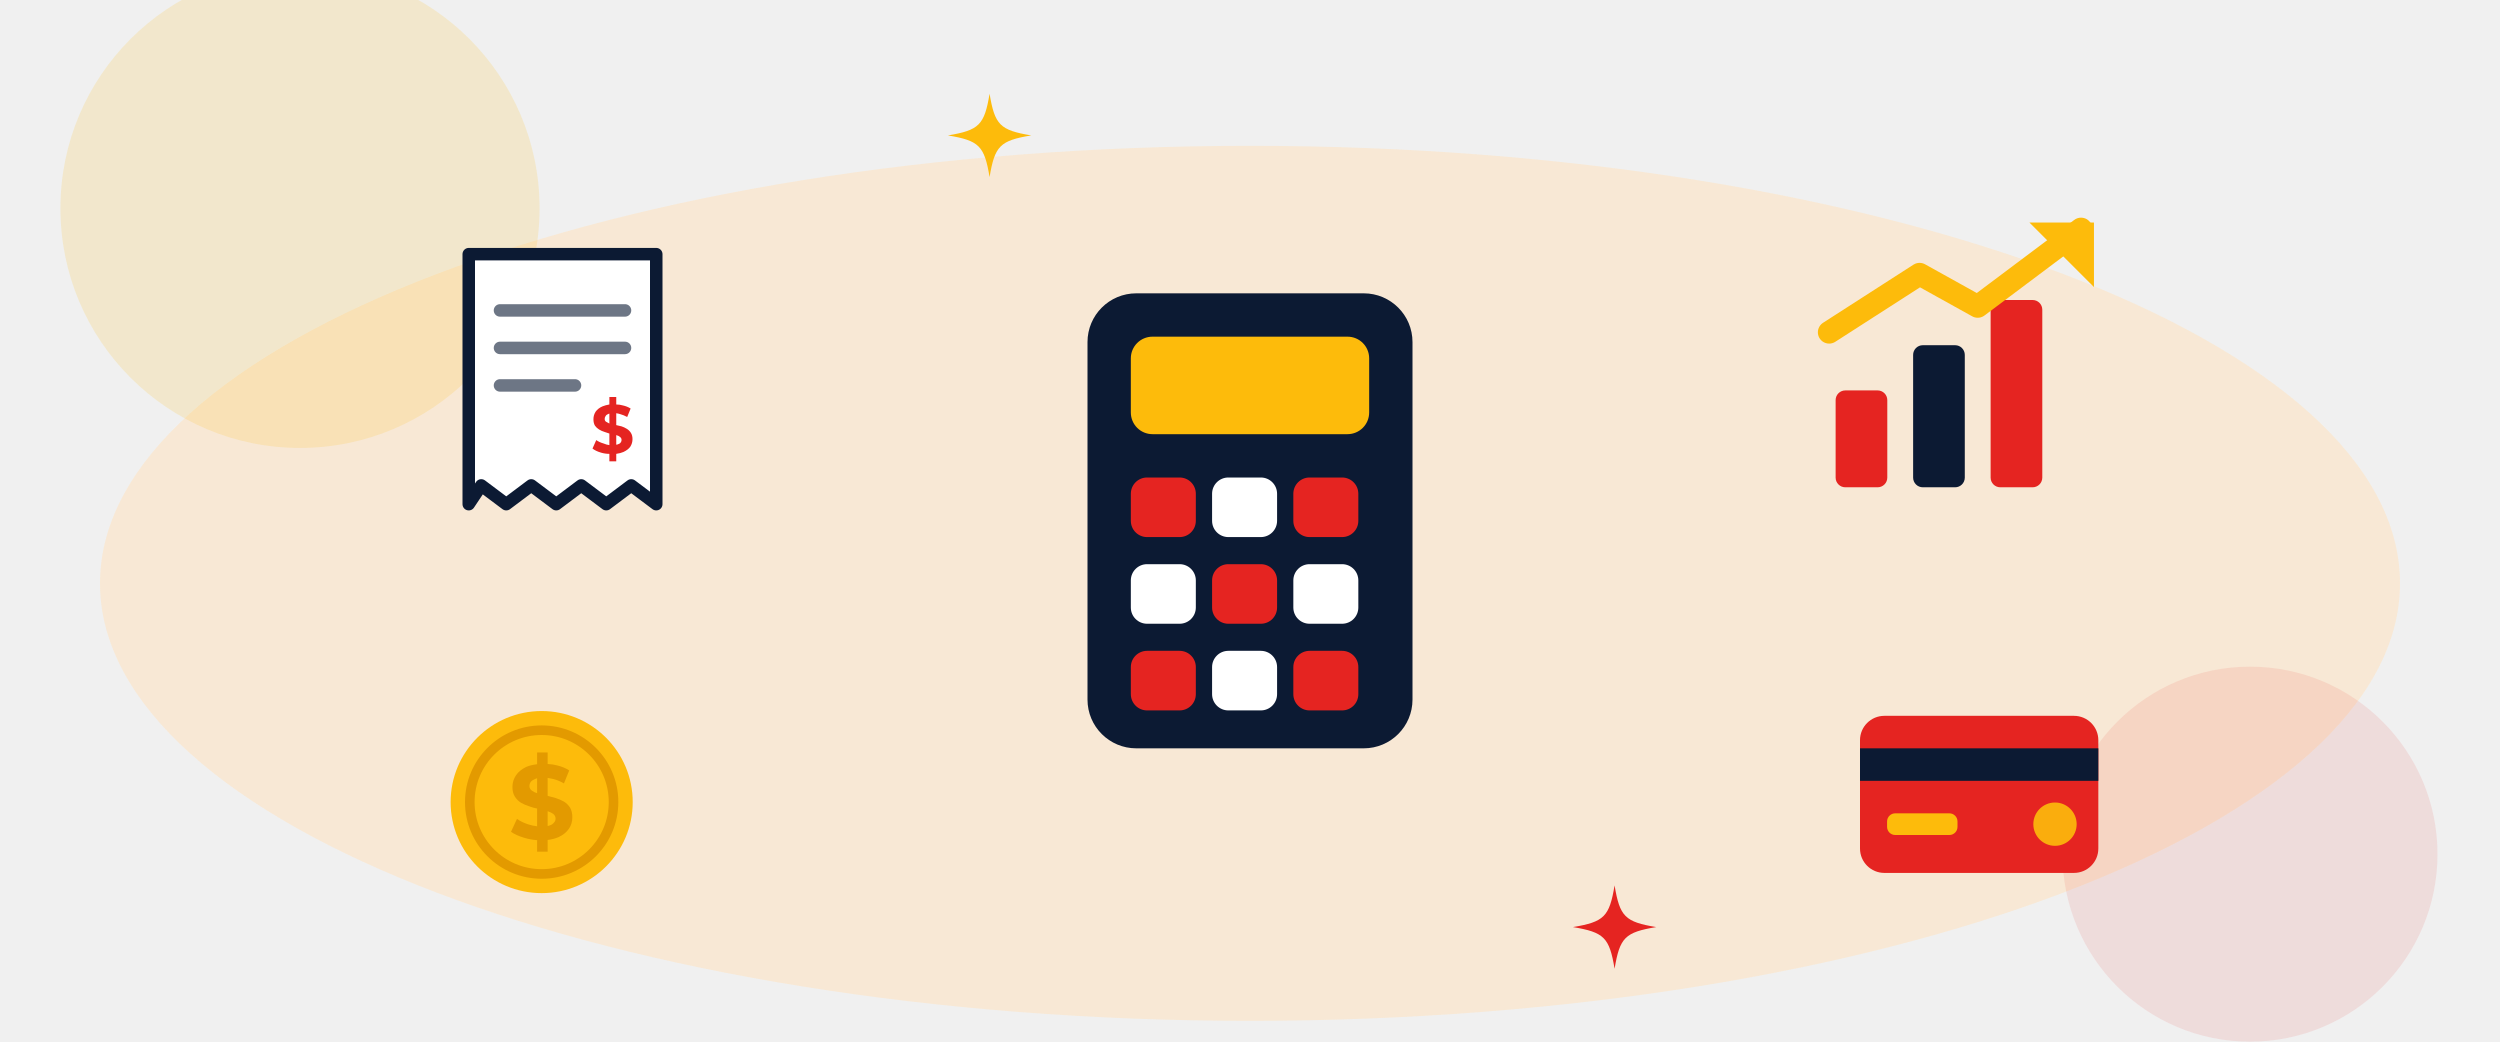
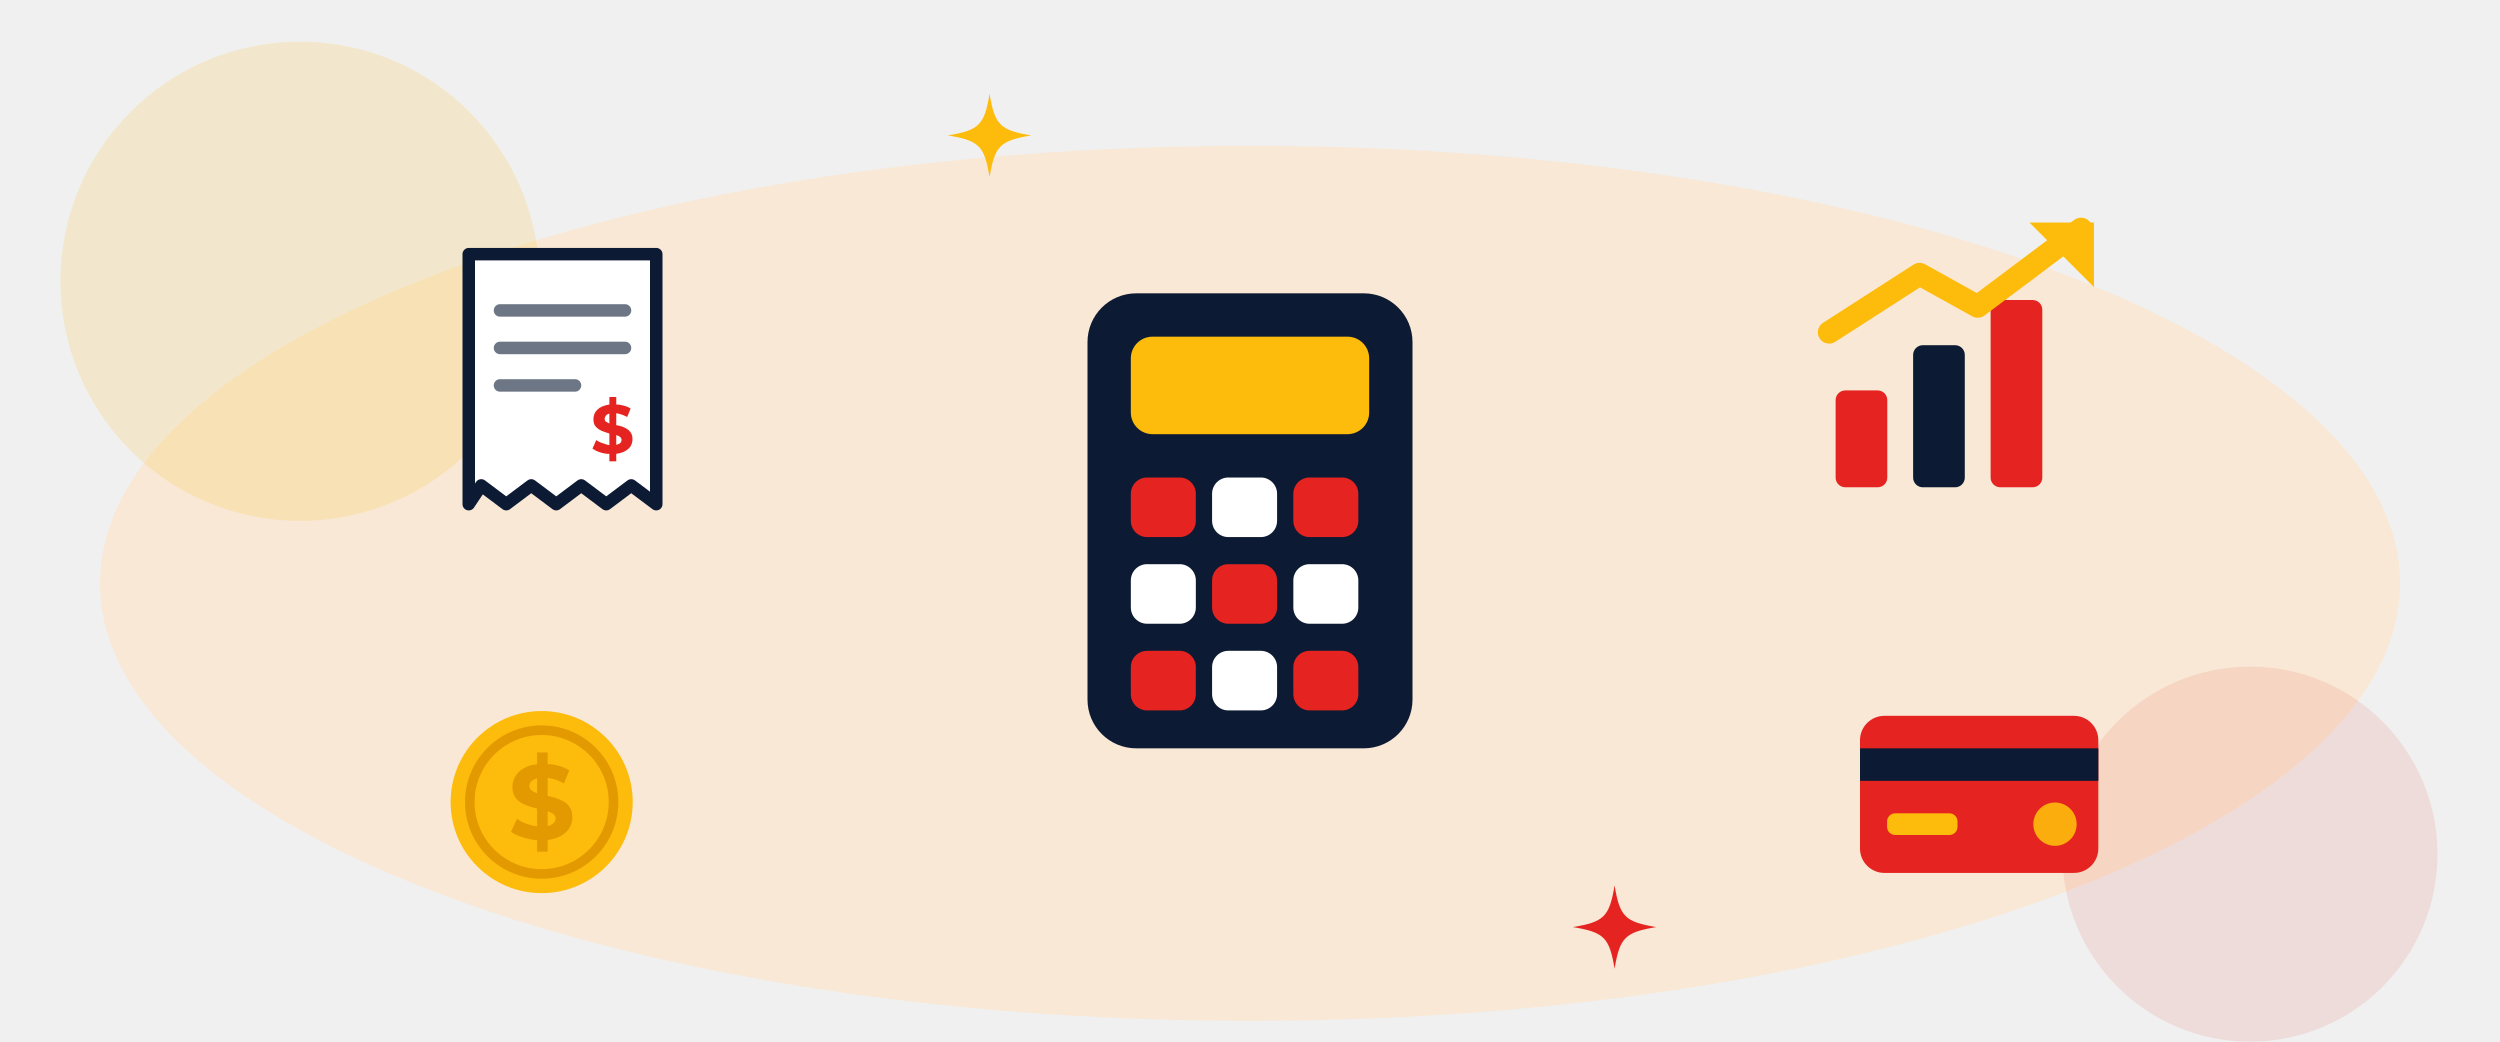
<svg xmlns="http://www.w3.org/2000/svg" viewBox="0 0 480 200" width="480" height="200" role="img" aria-hidden="true">
  <ellipse cx="240.0" cy="112" rx="220.8" ry="84.0" fill="#FBE6CC" opacity=".75" />
-   <circle cx="57.6" cy="40.0" r="46" fill="#FDBB0B" opacity=".16" />
+   <circle cx="57.6" cy="54.0" r="46" fill="#FDBB0B" opacity=".16" />
  <circle cx="432.0" cy="164.0" r="36" fill="#E52421" opacity=".10" />
  <g transform="translate(188,48)">
    <g>
      <animateTransform attributeName="transform" type="translate" values="0 0;0 -6;0 0" dur="5s" begin="0s" repeatCount="indefinite" calcMode="spline" keyTimes="0;.5;1" keySplines=".45 0 .55 1;.45 0 .55 1" />
      <g transform="scale(1.04)">
        <rect x="20" y="8" width="60" height="84" rx="9" fill="#0C1A33" />
        <rect x="28" y="16" width="44" height="18" rx="4" fill="#FDBB0B" />
        <rect x="28" y="42" width="12" height="11" rx="3" fill="#E52421" />
        <rect x="43" y="42" width="12" height="11" rx="3" fill="#FFFFFF" />
        <rect x="58" y="42" width="12" height="11" rx="3" fill="#E52421" />
        <rect x="28" y="58" width="12" height="11" rx="3" fill="#FFFFFF" />
        <rect x="43" y="58" width="12" height="11" rx="3" fill="#E52421" />
        <rect x="58" y="58" width="12" height="11" rx="3" fill="#FFFFFF" />
        <rect x="28" y="74" width="12" height="11" rx="3" fill="#E52421" />
        <rect x="43" y="74" width="12" height="11" rx="3" fill="#FFFFFF" />
        <rect x="58" y="74" width="12" height="11" rx="3" fill="#E52421" />
      </g>
    </g>
  </g>
  <g transform="translate(78,44)">
    <g>
      <animateTransform attributeName="transform" type="translate" values="0 0;0 -7;0 0" dur="4.2s" begin="0.5s" repeatCount="indefinite" calcMode="spline" keyTimes="0;.5;1" keySplines=".45 0 .55 1;.45 0 .55 1" />
      <g transform="scale(0.6)">
        <path d="M20 8 h60 v80 l-8 -6 -8 6 -8 -6 -8 6 -8 -6 -8 6 -8 -6 -4 6z" fill="#FFFFFF" stroke="#0C1A33" stroke-width="4" stroke-linejoin="round" />
        <path d="M30 26 h40 M30 38 h40 M30 50 h24" stroke="#0C1A33" stroke-width="4" stroke-linecap="round" opacity=".6" />
        <path transform="translate(59,71.7)" d="M6 2.6V0.2Q4.6 0.2 3.3 -0.2Q1.6 -0.7 0.6 -1.5L1.8 -4.2Q2.8 -3.5 4.2 -3.1Q5.1 -2.7 6 -2.6V-6.3Q5.3 -6.5 4.5 -6.8Q3.5 -7.1 2.7 -7.6Q1.9 -8.1 1.4 -8.8Q0.9 -9.6 0.9 -10.9Q0.9 -12.2 1.6 -13.3Q2.4 -14.4 3.8 -15Q4.8 -15.4 6 -15.6V-18H8.2V-15.6Q9.3 -15.6 10.3 -15.3Q11.7 -15 12.8 -14.3L11.7 -11.6Q10.6 -12.2 9.5 -12.5Q8.9 -12.7 8.2 -12.8V-9Q9.1 -8.8 9.9 -8.6Q10.8 -8.3 11.6 -7.8Q12.4 -7.3 12.9 -6.5Q13.4 -5.7 13.4 -4.5Q13.4 -3.2 12.7 -2.1Q12 -1.1 10.5 -0.4Q9.6 0 8.2 0.2V2.6ZM8.2 -2.7Q8.4 -2.8 8.6 -2.8Q9.3 -3 9.6 -3.4Q9.9 -3.8 9.9 -4.2Q9.9 -4.9 9.4 -5.2Q9 -5.6 8.2 -5.8ZM6 -9.5V-12.7Q5.9 -12.6 5.7 -12.6Q5 -12.3 4.8 -11.9Q4.5 -11.5 4.5 -11Q4.5 -10.4 4.9 -10.1Q5.4 -9.8 6 -9.5Z" fill="#E52421" />
      </g>
    </g>
  </g>
  <g transform="translate(345,39)">
    <g>
      <animateTransform attributeName="transform" type="translate" values="0 0;0 -7;0 0" dur="4.6s" begin="1s" repeatCount="indefinite" calcMode="spline" keyTimes="0;.5;1" keySplines=".45 0 .55 1;.45 0 .55 1" />
      <g transform="scale(0.62)">
        <rect x="12" y="58" width="16" height="30" rx="3" fill="#E52421" />
        <rect x="36" y="44" width="16" height="44" rx="3" fill="#0C1A33" />
        <rect x="60" y="30" width="16" height="58" rx="3" fill="#E52421" />
        <path d="M10 40 L38 22 L56 32 L88 8" fill="none" stroke="#FDBB0B" stroke-width="7" stroke-linecap="round" stroke-linejoin="round" />
        <path d="M72 6 L92 6 L92 26z" fill="#FDBB0B" />
      </g>
    </g>
  </g>
  <g transform="translate(81,131)">
    <g>
      <animateTransform attributeName="transform" type="translate" values="0 0;0 -8;0 0" dur="3.6s" begin="1.2s" repeatCount="indefinite" calcMode="spline" keyTimes="0;.5;1" keySplines=".45 0 .55 1;.45 0 .55 1" />
      <g transform="scale(0.46)">
        <circle cx="50" cy="50" r="38" fill="#FDBB0B" />
        <circle cx="50" cy="50" r="30" fill="none" stroke="#E39A00" stroke-width="4" />
        <path transform="translate(36,65.4)" d="M12.1 5.3V0.5Q9.3 0.3 6.7 -0.5Q3.3 -1.5 1.2 -3L3.7 -8.4Q5.6 -7 8.4 -6.1Q10.2 -5.5 12.1 -5.3V-12.7Q10.5 -13 8.9 -13.6Q7 -14.2 5.4 -15.1Q3.8 -16.1 2.8 -17.7Q1.8 -19.3 1.8 -21.7Q1.8 -24.4 3.3 -26.6Q4.7 -28.7 7.6 -30.1Q9.5 -30.9 12.1 -31.2V-36.1H16.5V-31.3Q18.6 -31.2 20.5 -30.7Q23.4 -30 25.5 -28.6L23.3 -23.2Q21.2 -24.4 19 -25Q17.7 -25.3 16.5 -25.5V-18Q18.1 -17.6 19.8 -17.1Q21.7 -16.5 23.3 -15.6Q24.9 -14.6 25.9 -13Q26.8 -11.4 26.8 -9Q26.8 -6.4 25.4 -4.3Q23.9 -2.1 21.1 -0.8Q19.1 0.1 16.5 0.4V5.3ZM16.5 -5.4Q16.9 -5.5 17.2 -5.6Q18.5 -6 19.1 -6.8Q19.8 -7.5 19.8 -8.5Q19.8 -9.7 18.8 -10.5Q17.9 -11.1 16.5 -11.6ZM12.1 -19.1V-25.3Q11.7 -25.3 11.4 -25.1Q10.1 -24.6 9.5 -23.9Q8.9 -23.1 8.9 -22.1Q8.9 -20.9 9.9 -20.2Q10.8 -19.5 12.1 -19.1Z" fill="#E39A00" />
      </g>
    </g>
  </g>
  <g transform="translate(354,126)">
    <g>
      <animateTransform attributeName="transform" type="translate" values="0 0;0 -5;0 0" dur="4.4s" begin="0.3s" repeatCount="indefinite" calcMode="spline" keyTimes="0;.5;1" keySplines=".45 0 .55 1;.45 0 .55 1" />
      <g transform="scale(0.52)">
        <rect x="6" y="22" width="88" height="58" rx="9" fill="#E52421" />
        <rect x="6" y="34" width="88" height="12" fill="#0C1A33" />
        <rect x="16" y="58" width="26" height="8" rx="3" fill="#FDBB0B" />
        <circle cx="78" cy="62" r="8" fill="#FDBB0B" opacity=".9" />
      </g>
    </g>
  </g>
  <g transform="translate(240,176)">
    <g>
      <animateTransform attributeName="transform" type="translate" values="0 0;0 0;0 0" dur="3s" begin="0s" repeatCount="indefinite" calcMode="spline" keyTimes="0;.5;1" keySplines=".45 0 .55 1;.45 0 .55 1" />
      <g transform="scale(0.0001)">
        <circle cx="50" cy="50" r="40" fill="#FFFFFF" stroke="#0C1A33" stroke-width="6" />
        <path d="M50 24 v28 l18 10" fill="none" stroke="#E52421" stroke-width="6" stroke-linecap="round" stroke-linejoin="round" />
        <circle cx="50" cy="50" r="4" fill="#0C1A33" />
      </g>
    </g>
  </g>
  <g transform="translate(190,26)">
    <g>
      <animateTransform attributeName="transform" type="scale" values=".3;1;.3" dur="3s" begin="0s" repeatCount="indefinite" />
      <path d="M0 -8 C1 -2 2 -1 8 0 C2 1 1 2 0 8 C-1 2 -2 1 -8 0 C-2 -1 -1 -2 0 -8z" fill="#FDBB0B" />
    </g>
  </g>
  <g transform="translate(310,178)">
    <g>
      <animateTransform attributeName="transform" type="scale" values=".3;1;.3" dur="2.8s" begin="-1s" repeatCount="indefinite" />
      <path d="M0 -8 C1 -2 2 -1 8 0 C2 1 1 2 0 8 C-1 2 -2 1 -8 0 C-2 -1 -1 -2 0 -8z" fill="#E52421" />
    </g>
  </g>
</svg>
